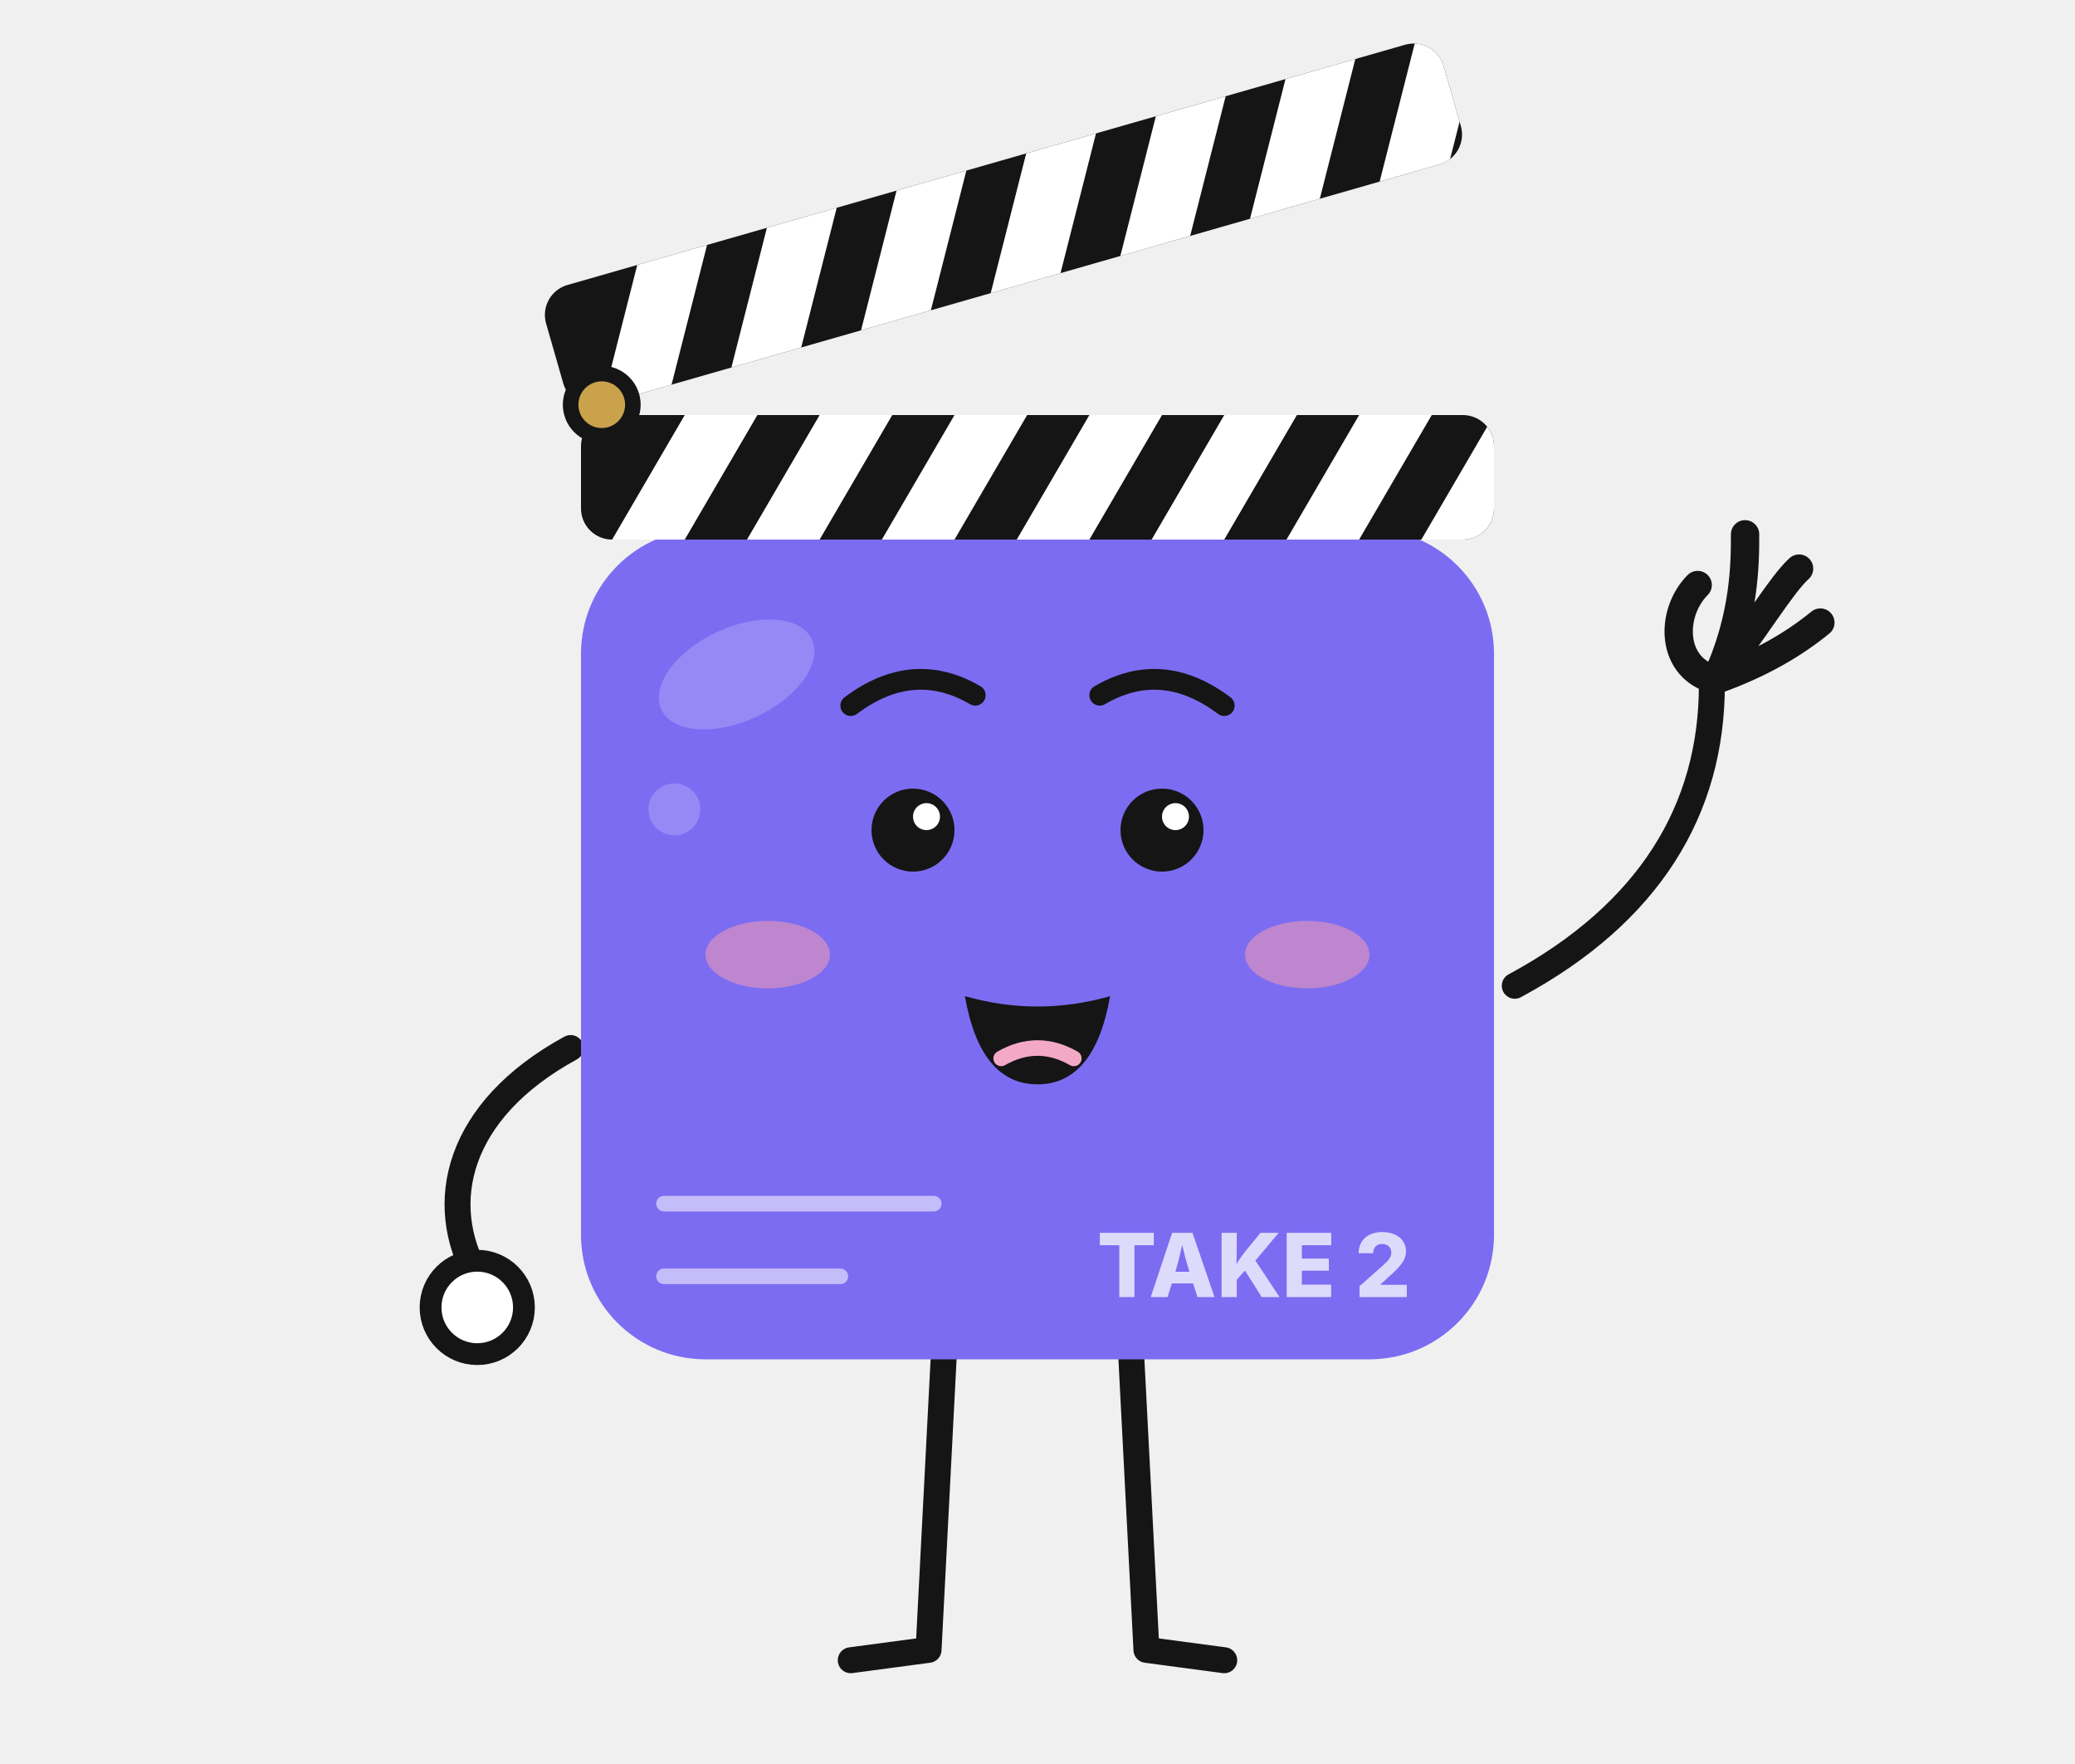
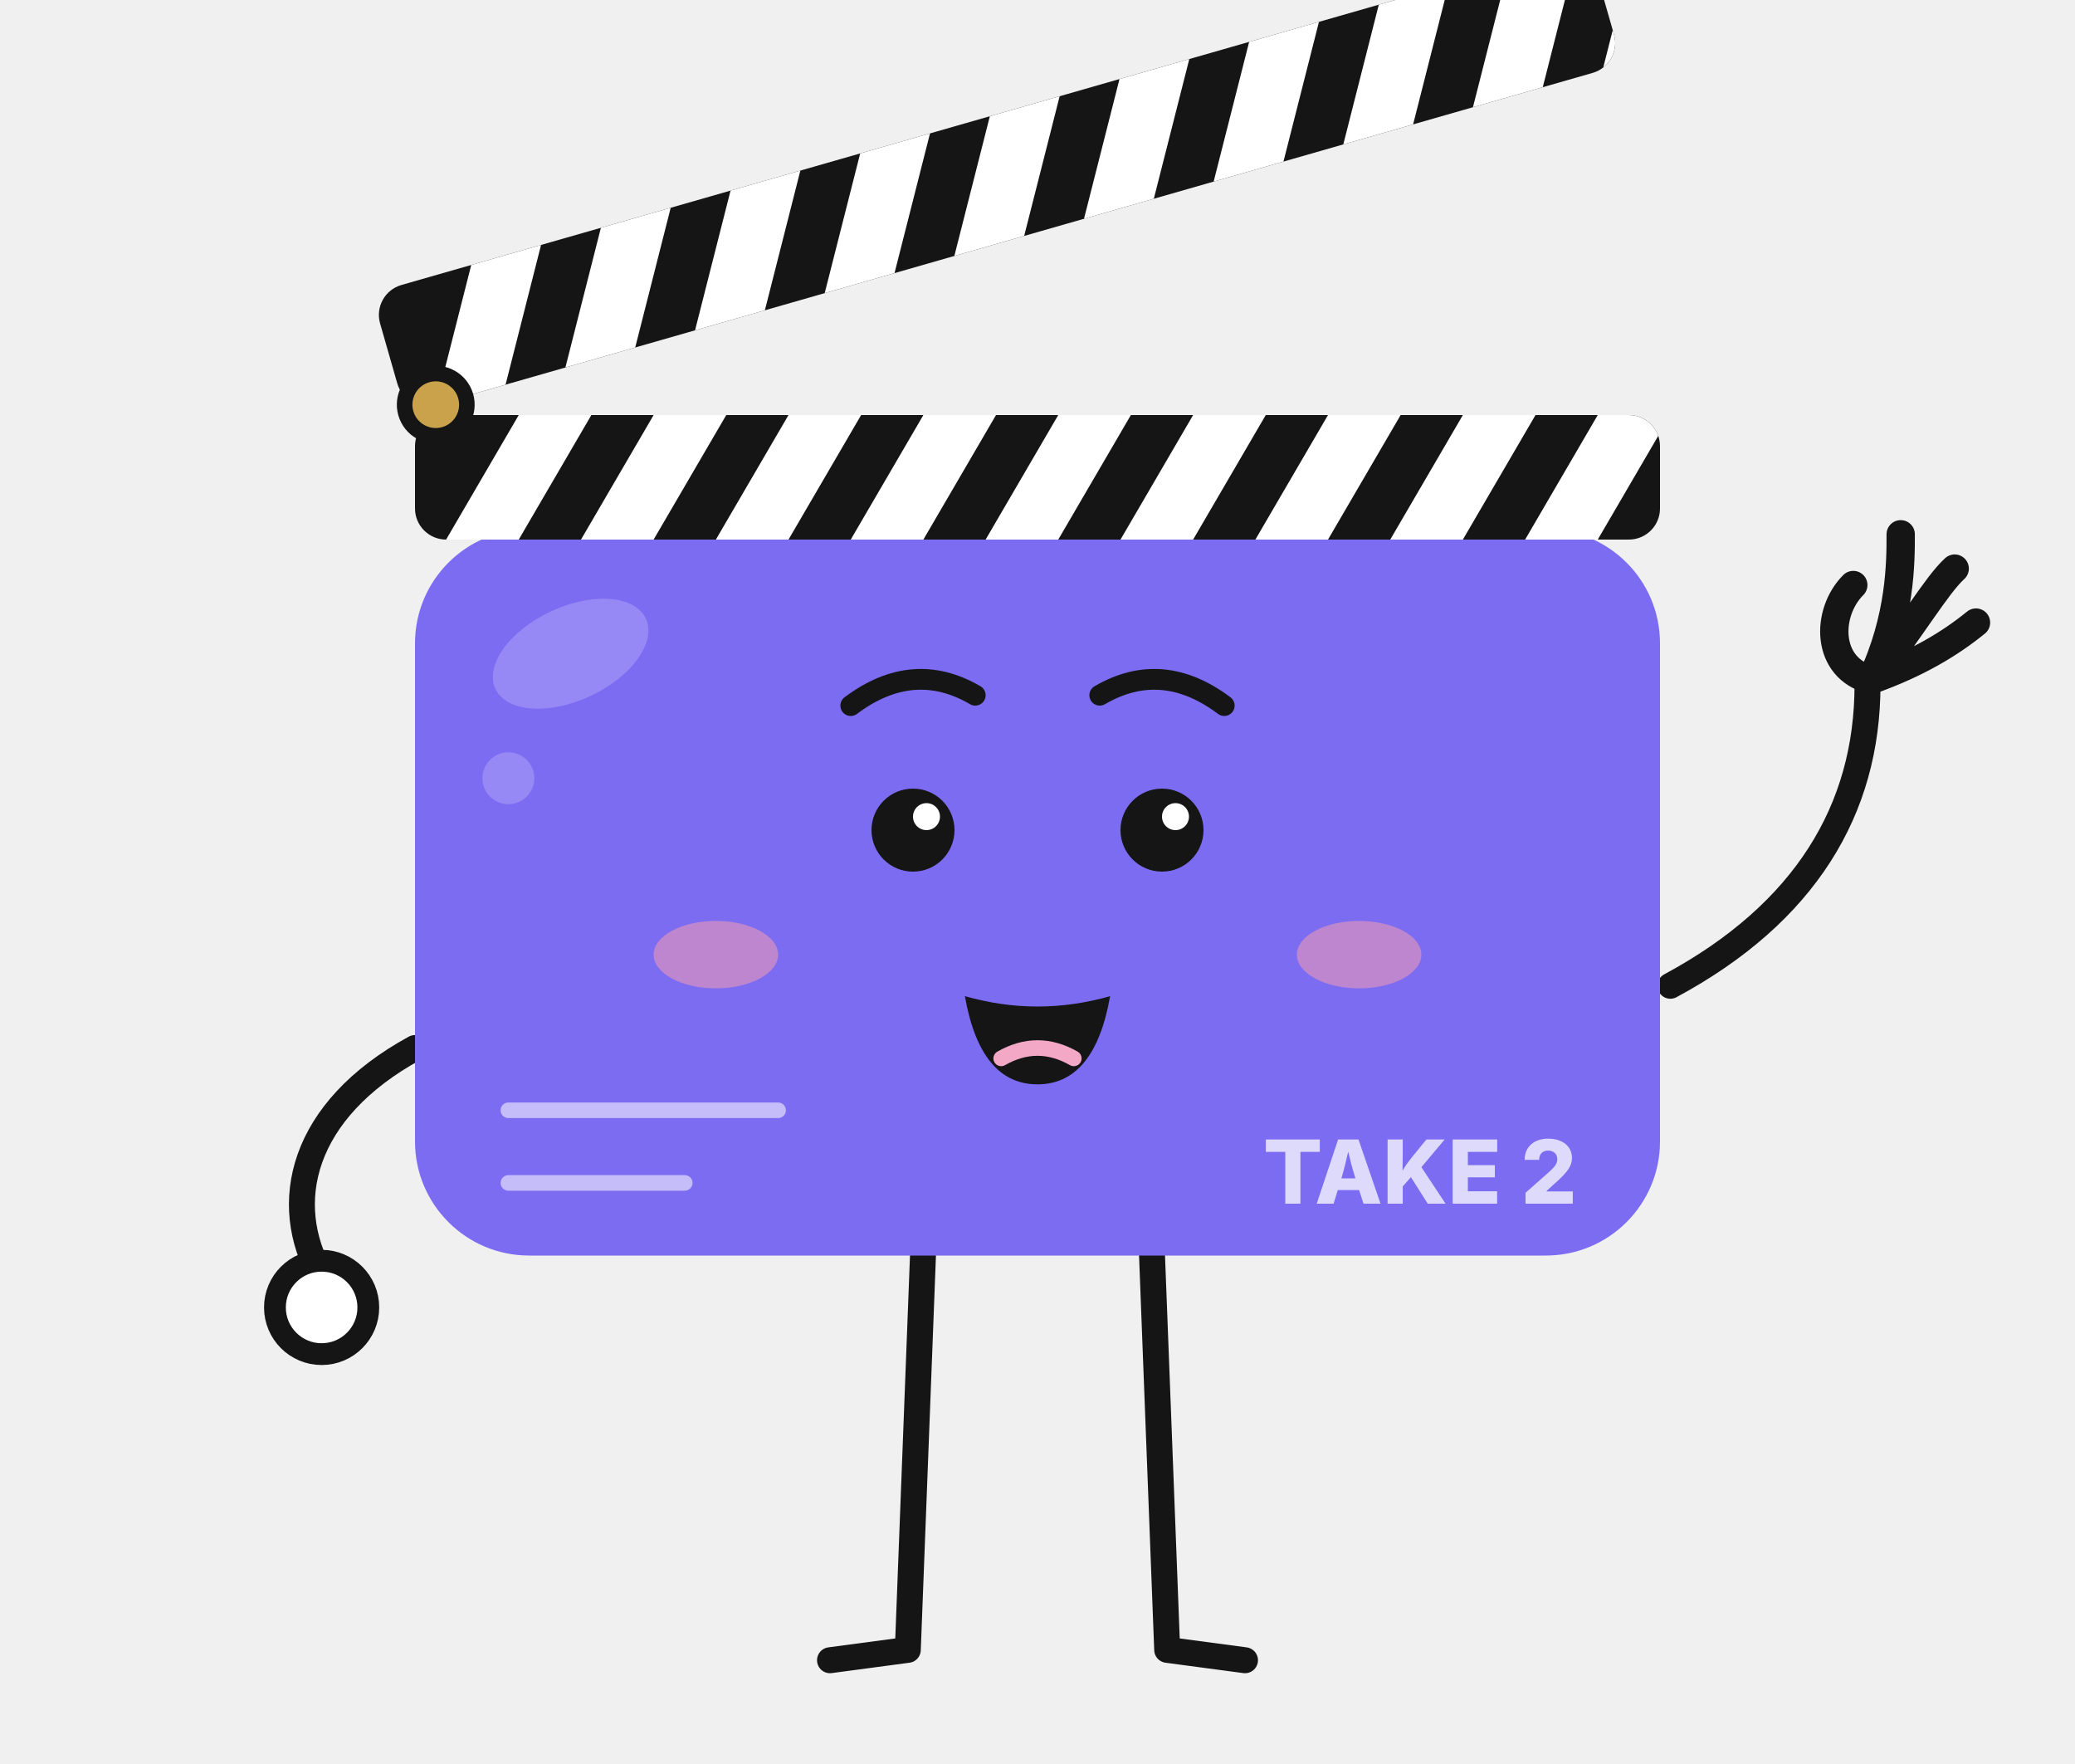
<svg xmlns="http://www.w3.org/2000/svg" viewBox="0 30 400 340">
-   <path d="M182 290 L179 348 L164 350 M218 290 L221 348 L236 350" fill="none" stroke="#151515" stroke-width="5" stroke-linecap="round" stroke-linejoin="round" />
-   <path d="M110 232 C88 244 84 262 92 276 M292 220 C318 206 330 186 330 162" fill="none" stroke="#151515" stroke-width="5" stroke-linecap="round" stroke-linejoin="round" />
-   <circle cx="92" cy="282" r="9" fill="#fff" stroke="#151515" stroke-width="4.2" />
-   <g transform="translate(332 156) rotate(14) scale(1.3 1.3)">
-     <path d="M0 4 C-7 4 -9 -4 -6 -9 M0 4 C2 -6 0 -14 -1 -18 M0 4 C4 -5 6 -12 8 -15 M0 4 C6 0 10 -4 13 -8" fill="none" stroke="#151515" stroke-width="4.2" stroke-linecap="round" stroke-linejoin="round" />
+   <path d="M178 270 L175 348 L160 350 M222 270 L225 348 L240 350" fill="none" stroke="#151515" stroke-width="5" stroke-linecap="round" stroke-linejoin="round" />
+   <clipPath id="lh">
+     <rect x="-100" y="0" width="300" height="400" />
+   </clipPath>
+   <clipPath id="rh">
+     <rect x="200" y="0" width="300" height="400" />
+   </clipPath>
+   <g clip-path="url(#lh)">
+     <g transform="translate(-30 0)">
+       <path d="M110 232 C88 244 84 262 92 276 M292 220 C318 206 330 186 330 162" fill="none" stroke="#151515" stroke-width="5" stroke-linecap="round" stroke-linejoin="round" />
+       <circle cx="92" cy="282" r="9" fill="#fff" stroke="#151515" stroke-width="4.2" />
+       <g transform="translate(332 156) rotate(14) scale(1.3 1.3)">
+         <path d="M0 4 C-7 4 -9 -4 -6 -9 M0 4 C2 -6 0 -14 -1 -18 M0 4 C4 -5 6 -12 8 -15 M0 4 C6 0 10 -4 13 -8" fill="none" stroke="#151515" stroke-width="4.2" stroke-linecap="round" stroke-linejoin="round" />
+       </g>
+     </g>
  </g>
-   <rect x="112" y="132" width="176" height="160" rx="24" fill="#7C6CF2" />
+   <g clip-path="url(#rh)">
+     <g transform="translate(30 0)">
+       <path d="M110 232 C88 244 84 262 92 276 M292 220 C318 206 330 186 330 162" fill="none" stroke="#151515" stroke-width="5" stroke-linecap="round" stroke-linejoin="round" />
+       <circle cx="92" cy="282" r="9" fill="#fff" stroke="#151515" stroke-width="4.2" />
+       <g transform="translate(332 156) rotate(14) scale(1.3 1.3)">
+         <path d="M0 4 C-7 4 -9 -4 -6 -9 M0 4 C2 -6 0 -14 -1 -18 M0 4 C4 -5 6 -12 8 -15 M0 4 C6 0 10 -4 13 -8" fill="none" stroke="#151515" stroke-width="4.2" stroke-linecap="round" stroke-linejoin="round" />
+       </g>
+     </g>
+   </g>
+   <rect x="80" y="132" width="240" height="140" rx="22" fill="#7C6CF2" />
  <g fill="#A89DF7" opacity=".6">
-     <ellipse cx="142" cy="160" rx="16" ry="9" transform="rotate(-25 142 160)" />
-     <circle cx="130" cy="186" r="5" />
+     <ellipse cx="110" cy="156" rx="16" ry="9" transform="rotate(-25 110 156)" />
+     <circle cx="98" cy="180" r="5" />
  </g>
  <g stroke="#fff" stroke-width="3" stroke-linecap="round" opacity=".55">
-     <path d="M128 262 h52 M128 276 h34" />
+     <path d="M98 244 h52 M98 258 h34" />
  </g>
-   <text x="272" y="280" text-anchor="end" font-family="Inter, sans-serif" font-weight="800" font-size="17" fill="#fff" opacity=".75">TAKE 2</text>
-   <ellipse cx="148" cy="214" rx="12" ry="6.5" fill="#F29BB0" opacity=".55" />
-   <ellipse cx="252" cy="214" rx="12" ry="6.5" fill="#F29BB0" opacity=".55" />
+   <text x="304" y="262" text-anchor="end" font-family="Inter, sans-serif" font-weight="800" font-size="17" fill="#fff" opacity=".75">TAKE 2</text>
+   <ellipse cx="138" cy="214" rx="12" ry="6.5" fill="#F29BB0" opacity=".55" />
+   <ellipse cx="262" cy="214" rx="12" ry="6.5" fill="#F29BB0" opacity=".55" />
  <g transform="translate(0 4)">
    <circle cx="176" cy="186" r="8" fill="#151515" />
    <circle cx="224" cy="186" r="8" fill="#151515" />
    <circle cx="178.6" cy="183.4" r="2.6" fill="#fff" />
    <circle cx="226.6" cy="183.4" r="2.6" fill="#fff" />
    <path d="M164 162 q12 -9 24 -2 M212 160 q12 -7 24 2" fill="none" stroke="#151515" stroke-width="4" stroke-linecap="round" stroke-linejoin="round" />
    <path d="M186 218 q14 4 28 0 q-3 17 -14 17 q-11 0 -14 -17 Z" fill="#151515" />
    <path d="M193 230 q7 -4 14 0" fill="none" stroke="#F3A9C6" stroke-width="3" stroke-linecap="round" />
  </g>
  <clipPath id="cb">
-     <rect x="112" y="110" width="176" height="24" rx="6" />
+     <rect x="80" y="110" width="240" height="24" rx="6" />
  </clipPath>
  <g clip-path="url(#cb)">
-     <rect x="112" y="110" width="176" height="24" fill="#151515" />
-     <path d="M118 134 l14 0 l14 -24 l-14 0 Z" fill="#fff" />
-     <path d="M144 134 l14 0 l14 -24 l-14 0 Z" fill="#fff" />
-     <path d="M170 134 l14 0 l14 -24 l-14 0 Z" fill="#fff" />
-     <path d="M196 134 l14 0 l14 -24 l-14 0 Z" fill="#fff" />
-     <path d="M222 134 l14 0 l14 -24 l-14 0 Z" fill="#fff" />
-     <path d="M248 134 l14 0 l14 -24 l-14 0 Z" fill="#fff" />
-     <path d="M274 134 l14 0 l14 -24 l-14 0 Z" fill="#fff" />
-     <path d="M300 134 l14 0 l14 -24 l-14 0 Z" fill="#fff" />
+     <rect x="80" y="110" width="240" height="24" fill="#151515" />
+     <path d="M86 134 l14 0 l14 -24 l-14 0 Z" fill="#fff" />
+     <path d="M112 134 l14 0 l14 -24 l-14 0 Z" fill="#fff" />
+     <path d="M138 134 l14 0 l14 -24 l-14 0 Z" fill="#fff" />
+     <path d="M164 134 l14 0 l14 -24 l-14 0 Z" fill="#fff" />
+     <path d="M190 134 l14 0 l14 -24 l-14 0 Z" fill="#fff" />
+     <path d="M216 134 l14 0 l14 -24 l-14 0 Z" fill="#fff" />
+     <path d="M242 134 l14 0 l14 -24 l-14 0 Z" fill="#fff" />
+     <path d="M268 134 l14 0 l14 -24 l-14 0 Z" fill="#fff" />
+     <path d="M294 134 l14 0 l14 -24 l-14 0 Z" fill="#fff" />
+     <path d="M320 134 l14 0 l14 -24 l-14 0 Z" fill="#fff" />
  </g>
-   <g transform="rotate(-16 116 108)">
+   <g transform="rotate(-16 84 108)">
    <clipPath id="ca">
-       <rect x="110" y="84" width="180" height="24" rx="6" />
+       <rect x="78" y="84" width="244" height="24" rx="6" />
    </clipPath>
    <g clip-path="url(#ca)">
-       <rect x="110" y="84" width="180" height="24" fill="#151515" />
-       <path d="M116 108 l14 0 l14 -24 l-14 0 Z" fill="#fff" />
-       <path d="M142 108 l14 0 l14 -24 l-14 0 Z" fill="#fff" />
-       <path d="M168 108 l14 0 l14 -24 l-14 0 Z" fill="#fff" />
-       <path d="M194 108 l14 0 l14 -24 l-14 0 Z" fill="#fff" />
-       <path d="M220 108 l14 0 l14 -24 l-14 0 Z" fill="#fff" />
-       <path d="M246 108 l14 0 l14 -24 l-14 0 Z" fill="#fff" />
-       <path d="M272 108 l14 0 l14 -24 l-14 0 Z" fill="#fff" />
-       <path d="M298 108 l14 0 l14 -24 l-14 0 Z" fill="#fff" />
+       <rect x="78" y="84" width="244" height="24" fill="#151515" />
+       <path d="M84 108 l14 0 l14 -24 l-14 0 Z" fill="#fff" />
+       <path d="M110 108 l14 0 l14 -24 l-14 0 Z" fill="#fff" />
+       <path d="M136 108 l14 0 l14 -24 l-14 0 Z" fill="#fff" />
+       <path d="M162 108 l14 0 l14 -24 l-14 0 Z" fill="#fff" />
+       <path d="M188 108 l14 0 l14 -24 l-14 0 Z" fill="#fff" />
+       <path d="M214 108 l14 0 l14 -24 l-14 0 Z" fill="#fff" />
+       <path d="M240 108 l14 0 l14 -24 l-14 0 Z" fill="#fff" />
+       <path d="M266 108 l14 0 l14 -24 l-14 0 Z" fill="#fff" />
+       <path d="M292 108 l14 0 l14 -24 l-14 0 Z" fill="#fff" />
+       <path d="M318 108 l14 0 l14 -24 l-14 0 Z" fill="#fff" />
    </g>
-     <circle cx="116" cy="108" r="6" fill="#C9A24B" stroke="#151515" stroke-width="3" />
+     <circle cx="84" cy="108" r="6" fill="#C9A24B" stroke="#151515" stroke-width="3" />
  </g>
</svg>
